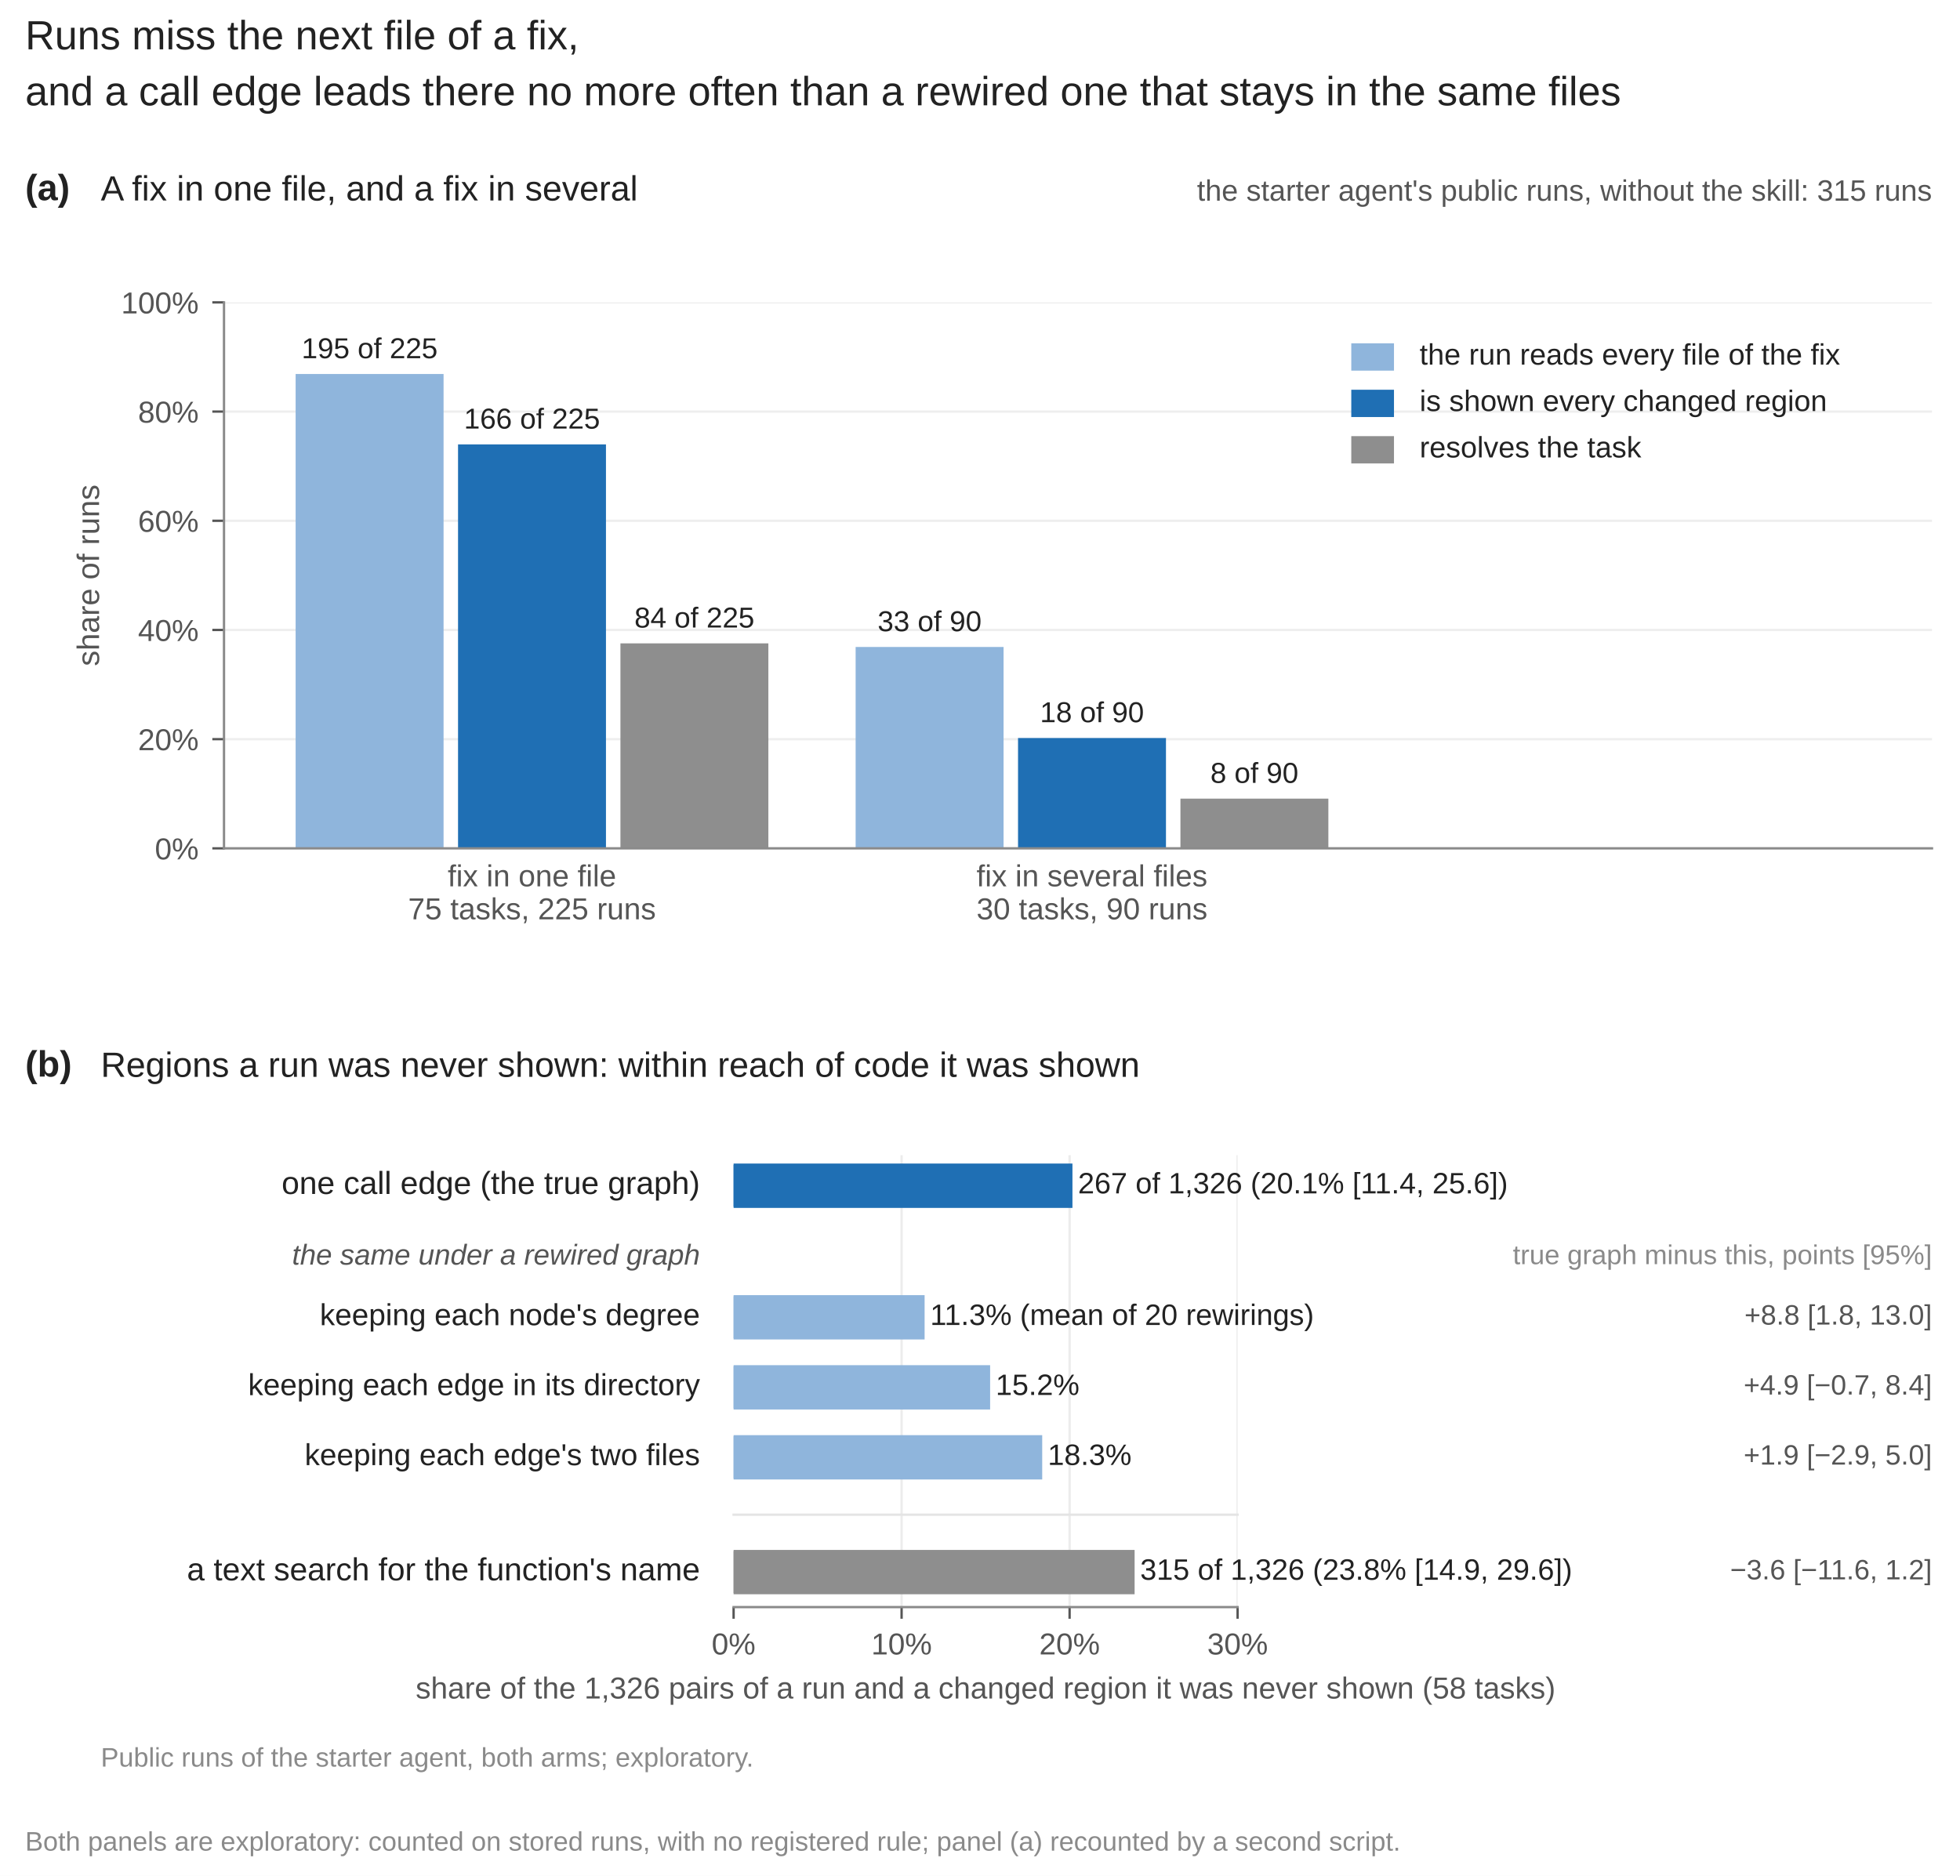
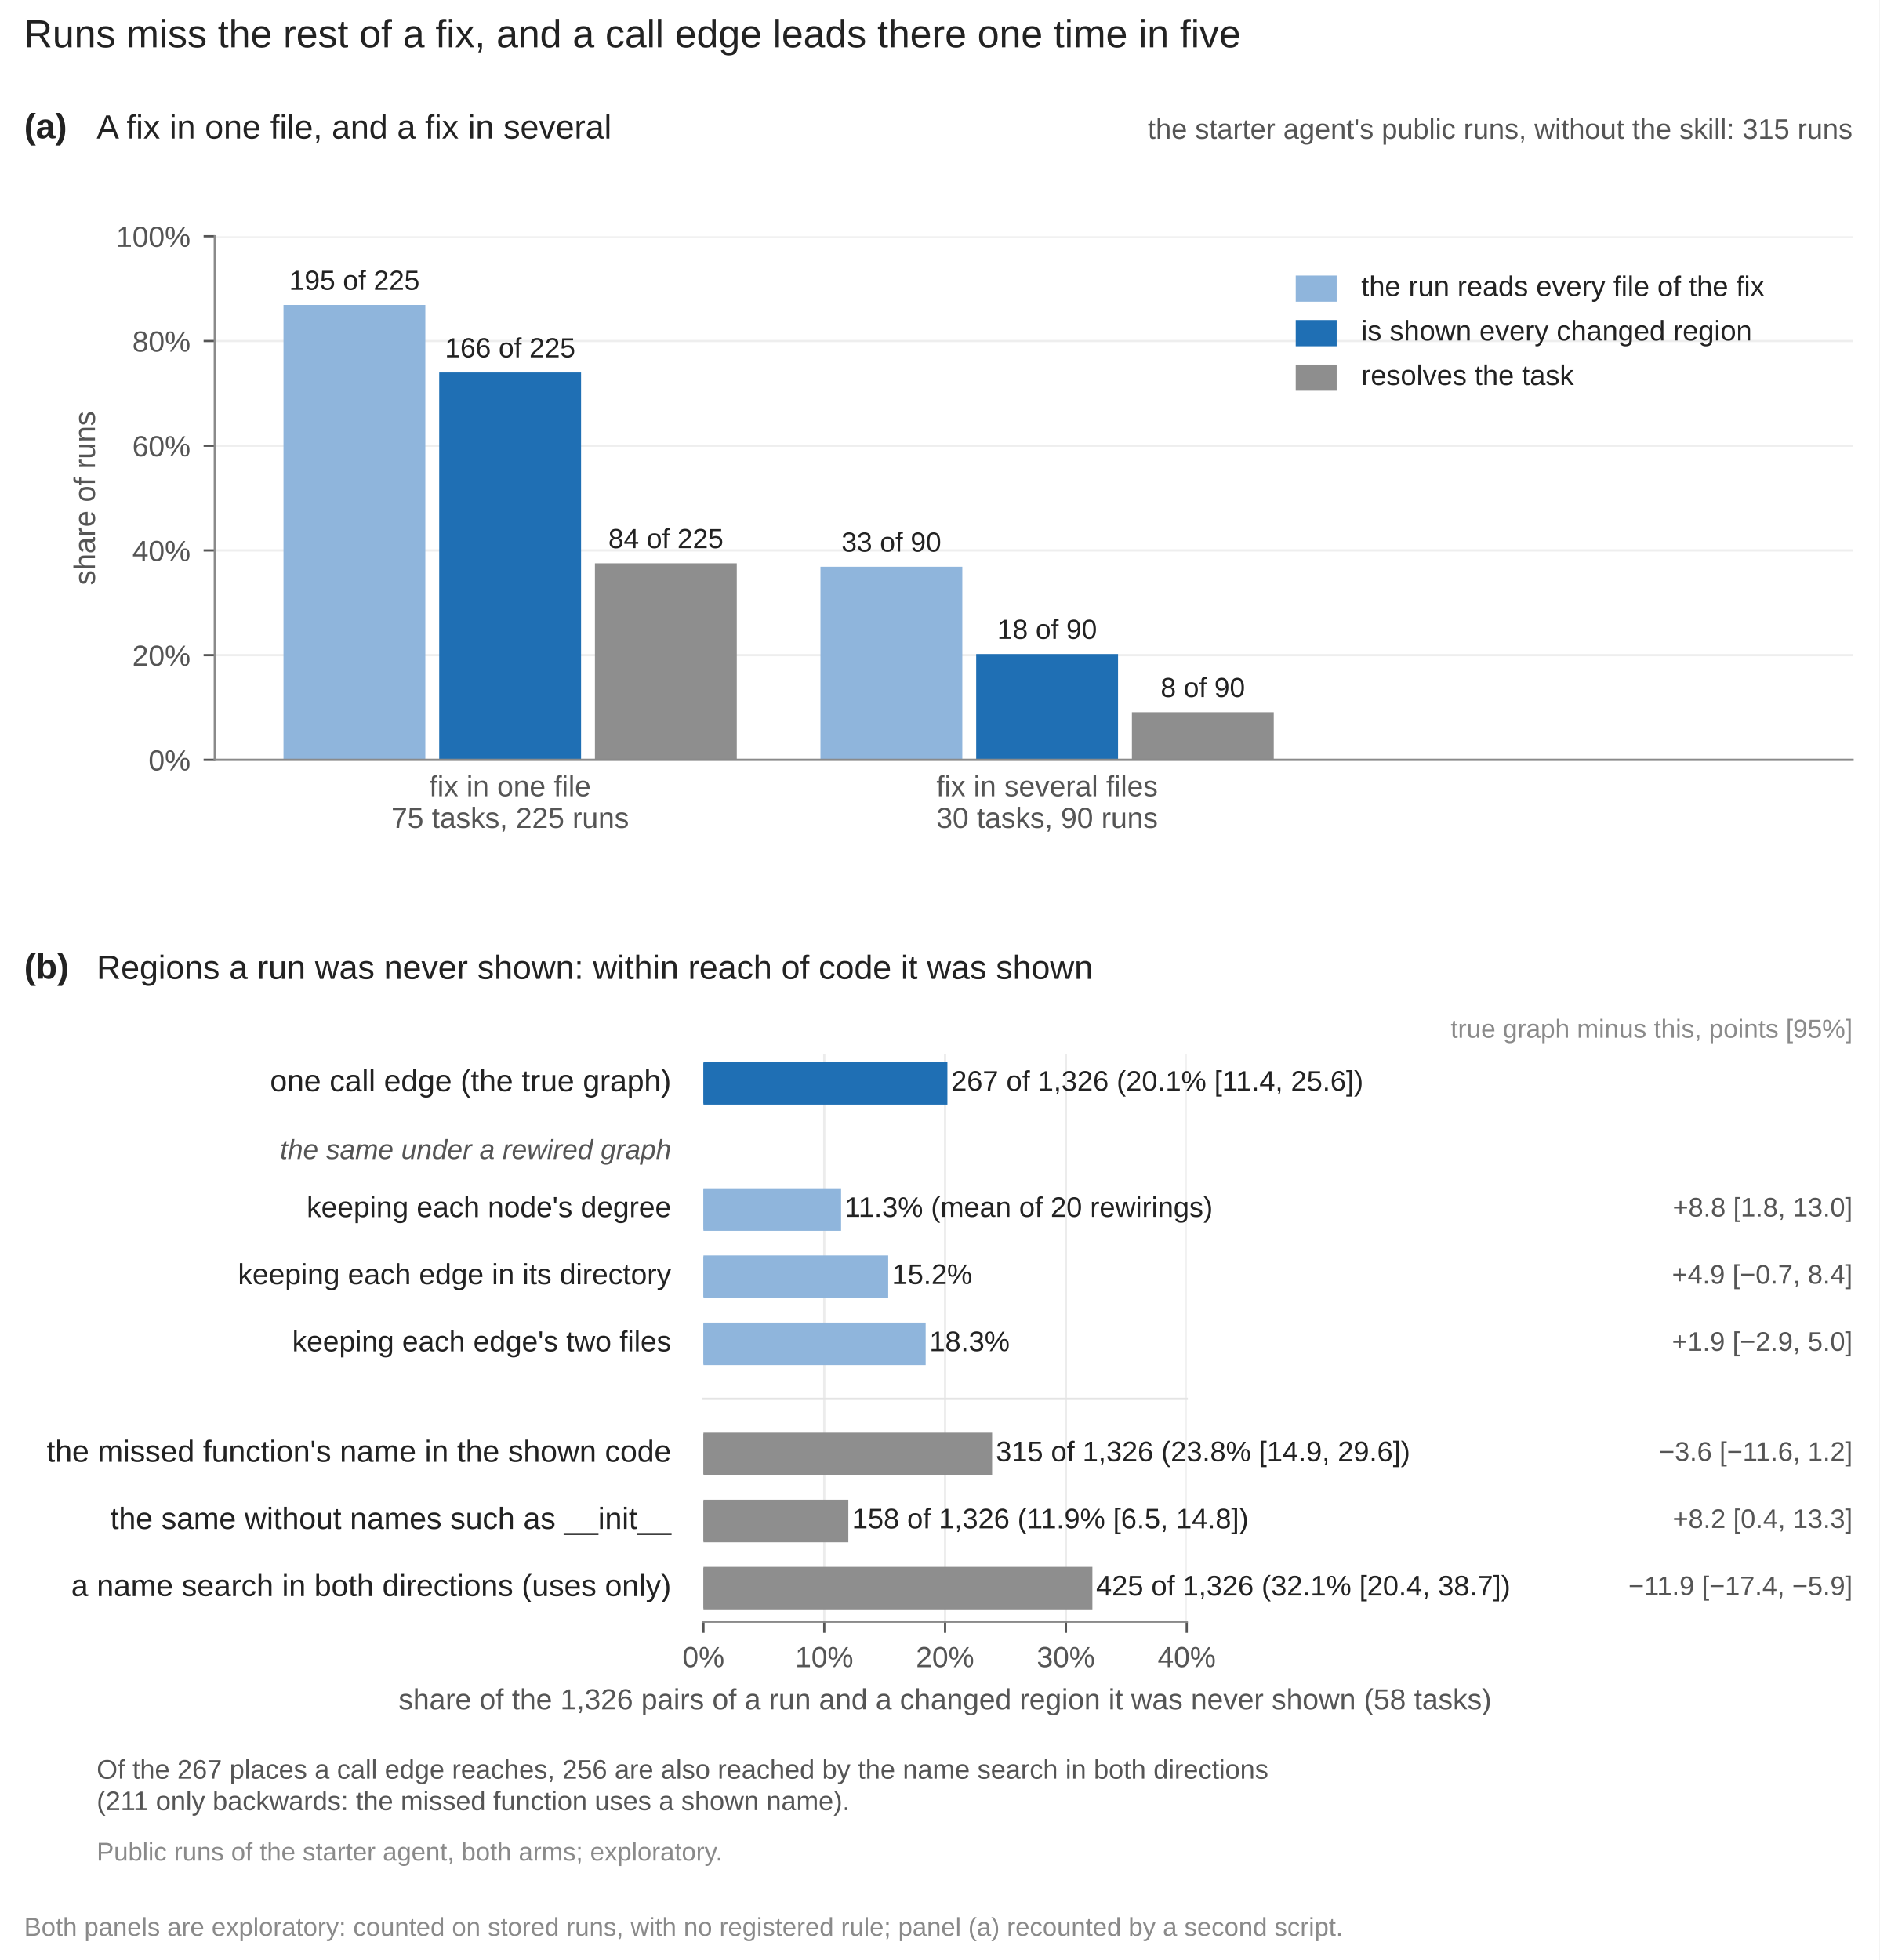
- <svg xmlns="http://www.w3.org/2000/svg" xmlns:xlink="http://www.w3.org/1999/xlink" width="504pt" height="482.4pt" viewBox="0 0 504 482.4" version="1.1">
+ <svg xmlns="http://www.w3.org/2000/svg" xmlns:xlink="http://www.w3.org/1999/xlink" width="504pt" height="525.6pt" viewBox="0 0 504 525.6" version="1.1">
  <defs>
    <style type="text/css">*{stroke-linejoin: round; stroke-linecap: butt}</style>
  </defs>
  <g id="figure_1">
    <g id="patch_1">
-       <path d="M 0 482.4  L 504 482.4  L 504 0  L 0 0  z " style="fill: #ffffff" />
+       <path d="M 0 525.6  L 504 525.6  L 504 0  L 0 0  z " style="fill: #ffffff" />
    </g>
    <g id="axes_1">
      <g id="text_1">
-         <text style="font-size: 10.5px; font-family: 'Arial', 'Helvetica', 'DejaVu Sans', sans-serif; text-anchor: start; fill: #222222" x="6.48" y="12.684" transform="rotate(-0 6.48 12.68429)">Runs miss the next file of a fix,</text>
+         <text style="font-size: 10.5px; font-family: 'Arial', 'Helvetica', 'DejaVu Sans', sans-serif; text-anchor: start; fill: #222222" x="6.48" y="12.684" transform="rotate(-0 6.48 12.68429)">Runs miss the rest of a fix, and a call edge leads there one time in five</text>
      </g>
      <g id="text_2">
-         <text style="font-size: 10.5px; font-family: 'Arial', 'Helvetica', 'DejaVu Sans', sans-serif; text-anchor: start; fill: #222222" x="6.48" y="27.084" transform="rotate(-0 6.48 27.08429)">and a call edge leads there no more often than a rewired one that stays in the same files</text>
+         <text style="font-weight: 700; font-size: 9.4px; font-family: 'Arial', 'Helvetica', 'DejaVu Sans', sans-serif; text-anchor: start; fill: #222222" x="6.48" y="37.083" transform="rotate(-0 6.48 37.08346)">(a)</text>
      </g>
      <g id="text_3">
-         <text style="font-weight: 700; font-size: 9.4px; font-family: 'Arial', 'Helvetica', 'DejaVu Sans', sans-serif; text-anchor: start; fill: #222222" x="6.48" y="51.483" transform="rotate(-0 6.48 51.48346)">(a)</text>
+         <text style="font-size: 9px; font-family: 'Arial', 'Helvetica', 'DejaVu Sans', sans-serif; text-anchor: start; fill: #222222" x="25.92" y="37.152" transform="rotate(-0 25.92 37.15225)">A fix in one file, and a fix in several</text>
      </g>
      <g id="text_4">
-         <text style="font-size: 9px; font-family: 'Arial', 'Helvetica', 'DejaVu Sans', sans-serif; text-anchor: start; fill: #222222" x="25.92" y="51.552" transform="rotate(-0 25.92 51.55225)">A fix in one file, and a fix in several</text>
+         <text style="font-size: 7.6px; font-family: 'Arial', 'Helvetica', 'DejaVu Sans', sans-serif; text-anchor: end; fill: #555555" x="496.8" y="37.213" transform="rotate(-0 496.8 37.21301)">the starter agent's public runs, without the skill: 315 runs</text>
      </g>
      <g id="text_5">
-         <text style="font-size: 7.6px; font-family: 'Arial', 'Helvetica', 'DejaVu Sans', sans-serif; text-anchor: end; fill: #555555" x="496.8" y="51.613" transform="rotate(-0 496.8 51.61301)">the starter agent's public runs, without the skill: 315 runs</text>
+         <text style="font-weight: 700; font-size: 9.4px; font-family: 'Arial', 'Helvetica', 'DejaVu Sans', sans-serif; text-anchor: start; fill: #222222" x="6.48" y="262.443" transform="rotate(-0 6.48 262.4435)">(b)</text>
      </g>
      <g id="text_6">
-         <text style="font-weight: 700; font-size: 9.4px; font-family: 'Arial', 'Helvetica', 'DejaVu Sans', sans-serif; text-anchor: start; fill: #222222" x="6.48" y="276.843" transform="rotate(-0 6.48 276.8435)">(b)</text>
+         <text style="font-size: 9px; font-family: 'Arial', 'Helvetica', 'DejaVu Sans', sans-serif; text-anchor: start; fill: #222222" x="25.92" y="262.512" transform="rotate(-0 25.92 262.5122)">Regions a run was never shown: within reach of code it was shown</text>
      </g>
      <g id="text_7">
-         <text style="font-size: 9px; font-family: 'Arial', 'Helvetica', 'DejaVu Sans', sans-serif; text-anchor: start; fill: #222222" x="25.92" y="276.912" transform="rotate(-0 25.92 276.9122)">Regions a run was never shown: within reach of code it was shown</text>
+         <text style="font-size: 8.2px; font-family: 'Arial', 'Helvetica', 'DejaVu Sans', sans-serif; text-anchor: end; fill: #222222" x="180" y="292.642" transform="rotate(-0 180 292.642)">one call edge (the true graph)</text>
      </g>
      <g id="text_8">
-         <text style="font-size: 8.2px; font-family: 'Arial', 'Helvetica', 'DejaVu Sans', sans-serif; text-anchor: end; fill: #222222" x="180" y="307.042" transform="rotate(-0 180 307.042)">one call edge (the true graph)</text>
+         <text style="font-style: italic; font-size: 7.4px; font-family: 'Arial', 'Helvetica', 'DejaVu Sans', sans-serif; text-anchor: end; fill: #555555" x="180" y="310.806" transform="rotate(-0 180 310.8059)">the same under a rewired graph</text>
      </g>
      <g id="text_9">
-         <text style="font-style: italic; font-size: 7.4px; font-family: 'Arial', 'Helvetica', 'DejaVu Sans', sans-serif; text-anchor: end; fill: #555555" x="180" y="325.206" transform="rotate(-0 180 325.2059)">the same under a rewired graph</text>
+         <text style="font-size: 7px; font-family: 'Arial', 'Helvetica', 'DejaVu Sans', sans-serif; text-anchor: end; fill: #8a8a8a" x="496.8" y="278.291" transform="rotate(-0 496.8 278.2915)">true graph minus this, points [95%]</text>
      </g>
      <g id="text_10">
-         <text style="font-size: 7px; font-family: 'Arial', 'Helvetica', 'DejaVu Sans', sans-serif; text-anchor: end; fill: #8a8a8a" x="496.8" y="325.091" transform="rotate(-0 496.8 325.0915)">true graph minus this, points [95%]</text>
+         <text style="font-size: 7.8px; font-family: 'Arial', 'Helvetica', 'DejaVu Sans', sans-serif; text-anchor: end; fill: #222222" x="180" y="326.378" transform="rotate(-0 180 326.3785)">keeping each node's degree</text>
      </g>
      <g id="text_11">
-         <text style="font-size: 7.8px; font-family: 'Arial', 'Helvetica', 'DejaVu Sans', sans-serif; text-anchor: end; fill: #222222" x="180" y="340.778" transform="rotate(-0 180 340.7785)">keeping each node's degree</text>
+         <text style="font-size: 7.2px; font-family: 'Arial', 'Helvetica', 'DejaVu Sans', sans-serif; text-anchor: end; fill: #555555" x="496.8" y="326.223" transform="rotate(-0 496.8 326.2233)">+8.8 [1.8, 13.0]</text>
      </g>
      <g id="text_12">
-         <text style="font-size: 7.2px; font-family: 'Arial', 'Helvetica', 'DejaVu Sans', sans-serif; text-anchor: end; fill: #555555" x="496.8" y="340.623" transform="rotate(-0 496.8 340.6233)">+8.8 [1.8, 13.0]</text>
+         <text style="font-size: 7.8px; font-family: 'Arial', 'Helvetica', 'DejaVu Sans', sans-serif; text-anchor: end; fill: #222222" x="180" y="344.378" transform="rotate(-0 180 344.3785)">keeping each edge in its directory</text>
      </g>
      <g id="text_13">
-         <text style="font-size: 7.8px; font-family: 'Arial', 'Helvetica', 'DejaVu Sans', sans-serif; text-anchor: end; fill: #222222" x="180" y="358.778" transform="rotate(-0 180 358.7785)">keeping each edge in its directory</text>
+         <text style="font-size: 7.2px; font-family: 'Arial', 'Helvetica', 'DejaVu Sans', sans-serif; text-anchor: end; fill: #555555" x="496.8" y="344.223" transform="rotate(-0 496.8 344.2233)">+4.9 [−0.7, 8.4]</text>
      </g>
      <g id="text_14">
-         <text style="font-size: 7.2px; font-family: 'Arial', 'Helvetica', 'DejaVu Sans', sans-serif; text-anchor: end; fill: #555555" x="496.8" y="358.623" transform="rotate(-0 496.8 358.6233)">+4.9 [−0.7, 8.4]</text>
+         <text style="font-size: 7.8px; font-family: 'Arial', 'Helvetica', 'DejaVu Sans', sans-serif; text-anchor: end; fill: #222222" x="180" y="362.378" transform="rotate(-0 180 362.3785)">keeping each edge's two files</text>
      </g>
      <g id="text_15">
-         <text style="font-size: 7.8px; font-family: 'Arial', 'Helvetica', 'DejaVu Sans', sans-serif; text-anchor: end; fill: #222222" x="180" y="376.778" transform="rotate(-0 180 376.7785)">keeping each edge's two files</text>
+         <text style="font-size: 7.2px; font-family: 'Arial', 'Helvetica', 'DejaVu Sans', sans-serif; text-anchor: end; fill: #555555" x="496.8" y="362.223" transform="rotate(-0 496.8 362.2233)">+1.9 [−2.9, 5.0]</text>
      </g>
      <g id="text_16">
-         <text style="font-size: 7.2px; font-family: 'Arial', 'Helvetica', 'DejaVu Sans', sans-serif; text-anchor: end; fill: #555555" x="496.8" y="376.623" transform="rotate(-0 496.8 376.6233)">+1.9 [−2.9, 5.0]</text>
+         <text style="font-size: 8.2px; font-family: 'Arial', 'Helvetica', 'DejaVu Sans', sans-serif; text-anchor: end; fill: #222222" x="180" y="392.002" transform="rotate(-0 180 392.0021)">the missed function's name in the shown code</text>
      </g>
      <g id="text_17">
-         <text style="font-size: 8.2px; font-family: 'Arial', 'Helvetica', 'DejaVu Sans', sans-serif; text-anchor: end; fill: #222222" x="180" y="406.402" transform="rotate(-0 180 406.4021)">a text search for the function's name</text>
+         <text style="font-size: 7.2px; font-family: 'Arial', 'Helvetica', 'DejaVu Sans', sans-serif; text-anchor: end; fill: #555555" x="496.8" y="391.743" transform="rotate(-0 496.8 391.7433)">−3.6 [−11.6, 1.2]</text>
      </g>
      <g id="text_18">
-         <text style="font-size: 7.2px; font-family: 'Arial', 'Helvetica', 'DejaVu Sans', sans-serif; text-anchor: end; fill: #555555" x="496.8" y="406.143" transform="rotate(-0 496.8 406.1433)">−3.6 [−11.6, 1.2]</text>
+         <text style="font-size: 8.2px; font-family: 'Arial', 'Helvetica', 'DejaVu Sans', sans-serif; text-anchor: end; fill: #222222" x="180" y="410.002" transform="rotate(-0 180 410.0021)">the same without names such as __init__</text>
      </g>
      <g id="text_19">
-         <text style="font-size: 6.9px; font-family: 'Arial', 'Helvetica', 'DejaVu Sans', sans-serif; text-anchor: start; fill: #8a8a8a" x="25.92" y="454.303" transform="rotate(-0 25.92 454.3034)">Public runs of the starter agent, both arms; exploratory.</text>
+         <text style="font-size: 7.2px; font-family: 'Arial', 'Helvetica', 'DejaVu Sans', sans-serif; text-anchor: end; fill: #555555" x="496.8" y="409.743" transform="rotate(-0 496.8 409.7433)">+8.2 [0.4, 13.3]</text>
      </g>
      <g id="text_20">
-         <text style="font-size: 6.9px; font-family: 'Arial', 'Helvetica', 'DejaVu Sans', sans-serif; text-anchor: start; fill: #8a8a8a" x="6.48" y="475.908" transform="rotate(-0 6.48 475.9078)">Both panels are exploratory: counted on stored runs, with no registered rule; panel (a) recounted by a second script.</text>
+         <text style="font-size: 8.2px; font-family: 'Arial', 'Helvetica', 'DejaVu Sans', sans-serif; text-anchor: end; fill: #222222" x="180" y="428.002" transform="rotate(-0 180 428.002)">a name search in both directions (uses only)</text>
+       </g>
+       <g id="text_21">
+         <text style="font-size: 7.2px; font-family: 'Arial', 'Helvetica', 'DejaVu Sans', sans-serif; text-anchor: end; fill: #555555" x="496.8" y="427.743" transform="rotate(-0 496.8 427.7433)">−11.9 [−17.4, −5.9]</text>
+       </g>
+       <g id="text_22">
+         <text style="font-size: 7.2px; font-family: 'Arial', 'Helvetica', 'DejaVu Sans', sans-serif; fill: #555555" transform="translate(25.92 476.9684)">Of the 267 places a call edge reaches, 256 are also reached by the name search in both directions</text>
+         <text style="font-size: 7.2px; font-family: 'Arial', 'Helvetica', 'DejaVu Sans', sans-serif; fill: #555555" transform="translate(25.92 485.4124)">(211 only backwards: the missed function uses a shown name).</text>
+       </g>
+       <g id="text_23">
+         <text style="font-size: 6.9px; font-family: 'Arial', 'Helvetica', 'DejaVu Sans', sans-serif; text-anchor: start; fill: #8a8a8a" x="25.92" y="498.943" transform="rotate(-0 25.92 498.9434)">Public runs of the starter agent, both arms; exploratory.</text>
+       </g>
+       <g id="text_24">
+         <text style="font-size: 6.9px; font-family: 'Arial', 'Helvetica', 'DejaVu Sans', sans-serif; text-anchor: start; fill: #8a8a8a" x="6.48" y="519.108" transform="rotate(-0 6.48 519.1078)">Both panels are exploratory: counted on stored runs, with no registered rule; panel (a) recounted by a second script.</text>
      </g>
    </g>
    <g id="axes_2">
      <g id="patch_2">
-         <path d="M 57.6 218.16  L 496.8 218.16  L 496.8 77.76  L 57.6 77.76  L 57.6 218.16  z " style="fill: none" />
+         <path d="M 57.6 203.76  L 496.8 203.76  L 496.8 63.36  L 57.6 63.36  L 57.6 203.76  z " style="fill: none" />
      </g>
      <g id="matplotlib.axis_1">
        <g id="xtick_1">
          <g id="line2d_1" />
-           <g id="text_21">
-             <text style="font-size: 7.8px; font-family: 'Arial', 'Helvetica', 'DejaVu Sans', sans-serif; fill: #555555" transform="translate(115.1227 227.9232)">fix in one file</text>
-             <text style="font-size: 7.8px; font-family: 'Arial', 'Helvetica', 'DejaVu Sans', sans-serif; fill: #555555" transform="translate(104.934 236.4126)">75 tasks, 225 runs</text>
+           <g id="text_25">
+             <text style="font-size: 7.8px; font-family: 'Arial', 'Helvetica', 'DejaVu Sans', sans-serif; fill: #555555" transform="translate(115.1227 213.5232)">fix in one file</text>
+             <text style="font-size: 7.8px; font-family: 'Arial', 'Helvetica', 'DejaVu Sans', sans-serif; fill: #555555" transform="translate(104.934 222.0126)">75 tasks, 225 runs</text>
          </g>
        </g>
        <g id="xtick_2">
          <g id="line2d_2" />
-           <g id="text_22">
-             <text style="font-size: 7.8px; font-family: 'Arial', 'Helvetica', 'DejaVu Sans', sans-serif; fill: #555555" transform="translate(251.1076 227.9232)">fix in several files</text>
-             <text style="font-size: 7.8px; font-family: 'Arial', 'Helvetica', 'DejaVu Sans', sans-serif; fill: #555555" transform="translate(251.1027 236.4126)">30 tasks, 90 runs</text>
+           <g id="text_26">
+             <text style="font-size: 7.8px; font-family: 'Arial', 'Helvetica', 'DejaVu Sans', sans-serif; fill: #555555" transform="translate(251.1076 213.5232)">fix in several files</text>
+             <text style="font-size: 7.8px; font-family: 'Arial', 'Helvetica', 'DejaVu Sans', sans-serif; fill: #555555" transform="translate(251.1027 222.0126)">30 tasks, 90 runs</text>
          </g>
        </g>
      </g>
      <g id="matplotlib.axis_2">
        <g id="ytick_1">
          <g id="line2d_3">
-             <path d="M 57.6 218.16  L 496.8 218.16  " clip-path="url(#p71356fc1f4)" style="fill: none; stroke: #eeeeee; stroke-width: 0.6; stroke-linecap: square" />
+             <path d="M 57.6 203.76  L 496.8 203.76  " clip-path="url(#pd3b3750680)" style="fill: none; stroke: #eeeeee; stroke-width: 0.6; stroke-linecap: square" />
          </g>
          <g id="line2d_4">
            <defs>
-               <path id="mbadc093682" d="M 0 0  L -3 0  " style="stroke: #555555; stroke-width: 0.6" />
+               <path id="mbbe0a8506f" d="M 0 0  L -3 0  " style="stroke: #555555; stroke-width: 0.6" />
            </defs>
            <g>
-               <use xlink:href="#mbadc093682" x="57.6" y="218.16" style="fill: #555555; stroke: #555555; stroke-width: 0.6" />
-             </g>
-           </g>
-           <g id="text_23">
-             <text style="font-size: 7.8px; font-family: 'Arial', 'Helvetica', 'DejaVu Sans', sans-serif; text-anchor: end; fill: #555555" x="51.1" y="220.999" transform="rotate(-0 51.1 220.9993)">0%</text>
+               <use xlink:href="#mbbe0a8506f" x="57.6" y="203.76" style="fill: #555555; stroke: #555555; stroke-width: 0.6" />
+             </g>
+           </g>
+           <g id="text_27">
+             <text style="font-size: 7.8px; font-family: 'Arial', 'Helvetica', 'DejaVu Sans', sans-serif; text-anchor: end; fill: #555555" x="51.1" y="206.599" transform="rotate(-0 51.1 206.5993)">0%</text>
          </g>
        </g>
        <g id="ytick_2">
          <g id="line2d_5">
-             <path d="M 57.6 190.08  L 496.8 190.08  " clip-path="url(#p71356fc1f4)" style="fill: none; stroke: #eeeeee; stroke-width: 0.6; stroke-linecap: square" />
+             <path d="M 57.6 175.68  L 496.8 175.68  " clip-path="url(#pd3b3750680)" style="fill: none; stroke: #eeeeee; stroke-width: 0.6; stroke-linecap: square" />
          </g>
          <g id="line2d_6">
            <g>
-               <use xlink:href="#mbadc093682" x="57.6" y="190.08" style="fill: #555555; stroke: #555555; stroke-width: 0.6" />
-             </g>
-           </g>
-           <g id="text_24">
-             <text style="font-size: 7.8px; font-family: 'Arial', 'Helvetica', 'DejaVu Sans', sans-serif; text-anchor: end; fill: #555555" x="51.1" y="192.919" transform="rotate(-0 51.1 192.9193)">20%</text>
+               <use xlink:href="#mbbe0a8506f" x="57.6" y="175.68" style="fill: #555555; stroke: #555555; stroke-width: 0.6" />
+             </g>
+           </g>
+           <g id="text_28">
+             <text style="font-size: 7.8px; font-family: 'Arial', 'Helvetica', 'DejaVu Sans', sans-serif; text-anchor: end; fill: #555555" x="51.1" y="178.519" transform="rotate(-0 51.1 178.5193)">20%</text>
          </g>
        </g>
        <g id="ytick_3">
          <g id="line2d_7">
-             <path d="M 57.6 162  L 496.8 162  " clip-path="url(#p71356fc1f4)" style="fill: none; stroke: #eeeeee; stroke-width: 0.6; stroke-linecap: square" />
+             <path d="M 57.6 147.6  L 496.8 147.6  " clip-path="url(#pd3b3750680)" style="fill: none; stroke: #eeeeee; stroke-width: 0.6; stroke-linecap: square" />
          </g>
          <g id="line2d_8">
            <g>
-               <use xlink:href="#mbadc093682" x="57.6" y="162" style="fill: #555555; stroke: #555555; stroke-width: 0.6" />
-             </g>
-           </g>
-           <g id="text_25">
-             <text style="font-size: 7.8px; font-family: 'Arial', 'Helvetica', 'DejaVu Sans', sans-serif; text-anchor: end; fill: #555555" x="51.1" y="164.839" transform="rotate(-0 51.1 164.8393)">40%</text>
+               <use xlink:href="#mbbe0a8506f" x="57.6" y="147.6" style="fill: #555555; stroke: #555555; stroke-width: 0.6" />
+             </g>
+           </g>
+           <g id="text_29">
+             <text style="font-size: 7.8px; font-family: 'Arial', 'Helvetica', 'DejaVu Sans', sans-serif; text-anchor: end; fill: #555555" x="51.1" y="150.439" transform="rotate(-0 51.1 150.4393)">40%</text>
          </g>
        </g>
        <g id="ytick_4">
          <g id="line2d_9">
-             <path d="M 57.6 133.92  L 496.8 133.92  " clip-path="url(#p71356fc1f4)" style="fill: none; stroke: #eeeeee; stroke-width: 0.6; stroke-linecap: square" />
+             <path d="M 57.6 119.52  L 496.8 119.52  " clip-path="url(#pd3b3750680)" style="fill: none; stroke: #eeeeee; stroke-width: 0.6; stroke-linecap: square" />
          </g>
          <g id="line2d_10">
            <g>
-               <use xlink:href="#mbadc093682" x="57.6" y="133.92" style="fill: #555555; stroke: #555555; stroke-width: 0.6" />
-             </g>
-           </g>
-           <g id="text_26">
-             <text style="font-size: 7.8px; font-family: 'Arial', 'Helvetica', 'DejaVu Sans', sans-serif; text-anchor: end; fill: #555555" x="51.1" y="136.759" transform="rotate(-0 51.1 136.7593)">60%</text>
+               <use xlink:href="#mbbe0a8506f" x="57.6" y="119.52" style="fill: #555555; stroke: #555555; stroke-width: 0.6" />
+             </g>
+           </g>
+           <g id="text_30">
+             <text style="font-size: 7.8px; font-family: 'Arial', 'Helvetica', 'DejaVu Sans', sans-serif; text-anchor: end; fill: #555555" x="51.1" y="122.359" transform="rotate(-0 51.1 122.3593)">60%</text>
          </g>
        </g>
        <g id="ytick_5">
          <g id="line2d_11">
-             <path d="M 57.6 105.84  L 496.8 105.84  " clip-path="url(#p71356fc1f4)" style="fill: none; stroke: #eeeeee; stroke-width: 0.6; stroke-linecap: square" />
+             <path d="M 57.6 91.44  L 496.8 91.44  " clip-path="url(#pd3b3750680)" style="fill: none; stroke: #eeeeee; stroke-width: 0.6; stroke-linecap: square" />
          </g>
          <g id="line2d_12">
            <g>
-               <use xlink:href="#mbadc093682" x="57.6" y="105.84" style="fill: #555555; stroke: #555555; stroke-width: 0.6" />
-             </g>
-           </g>
-           <g id="text_27">
-             <text style="font-size: 7.8px; font-family: 'Arial', 'Helvetica', 'DejaVu Sans', sans-serif; text-anchor: end; fill: #555555" x="51.1" y="108.679" transform="rotate(-0 51.1 108.6793)">80%</text>
+               <use xlink:href="#mbbe0a8506f" x="57.6" y="91.44" style="fill: #555555; stroke: #555555; stroke-width: 0.6" />
+             </g>
+           </g>
+           <g id="text_31">
+             <text style="font-size: 7.8px; font-family: 'Arial', 'Helvetica', 'DejaVu Sans', sans-serif; text-anchor: end; fill: #555555" x="51.1" y="94.279" transform="rotate(-0 51.1 94.27931)">80%</text>
          </g>
        </g>
        <g id="ytick_6">
          <g id="line2d_13">
-             <path d="M 57.6 77.76  L 496.8 77.76  " clip-path="url(#p71356fc1f4)" style="fill: none; stroke: #eeeeee; stroke-width: 0.6; stroke-linecap: square" />
+             <path d="M 57.6 63.36  L 496.8 63.36  " clip-path="url(#pd3b3750680)" style="fill: none; stroke: #eeeeee; stroke-width: 0.6; stroke-linecap: square" />
          </g>
          <g id="line2d_14">
            <g>
-               <use xlink:href="#mbadc093682" x="57.6" y="77.76" style="fill: #555555; stroke: #555555; stroke-width: 0.6" />
-             </g>
-           </g>
-           <g id="text_28">
-             <text style="font-size: 7.8px; font-family: 'Arial', 'Helvetica', 'DejaVu Sans', sans-serif; text-anchor: end; fill: #555555" x="51.1" y="80.599" transform="rotate(-0 51.1 80.59931)">100%</text>
-           </g>
-         </g>
-         <g id="text_29">
-           <text style="font-size: 8px; font-family: 'Arial', 'Helvetica', 'DejaVu Sans', sans-serif; text-anchor: middle; fill: #555555" x="25.468" y="147.96" transform="rotate(-90 25.46791 147.96)">share of runs</text>
+               <use xlink:href="#mbbe0a8506f" x="57.6" y="63.36" style="fill: #555555; stroke: #555555; stroke-width: 0.6" />
+             </g>
+           </g>
+           <g id="text_32">
+             <text style="font-size: 7.8px; font-family: 'Arial', 'Helvetica', 'DejaVu Sans', sans-serif; text-anchor: end; fill: #555555" x="51.1" y="66.199" transform="rotate(-0 51.1 66.19931)">100%</text>
+           </g>
+         </g>
+         <g id="text_33">
+           <text style="font-size: 8px; font-family: 'Arial', 'Helvetica', 'DejaVu Sans', sans-serif; text-anchor: middle; fill: #555555" x="25.468" y="133.56" transform="rotate(-90 25.46791 133.56)">share of runs</text>
        </g>
      </g>
      <g id="patch_3">
-         <path d="M 76.32 218.16  L 113.76 218.16  L 113.76 96.48  L 76.32 96.48  z " clip-path="url(#p71356fc1f4)" style="fill: #8fb5dc; stroke: #8fb5dc; stroke-width: 0.6; stroke-linejoin: miter" />
+         <path d="M 76.32 203.76  L 113.76 203.76  L 113.76 82.08  L 76.32 82.08  z " clip-path="url(#pd3b3750680)" style="fill: #8fb5dc; stroke: #8fb5dc; stroke-width: 0.6; stroke-linejoin: miter" />
      </g>
      <g id="patch_4">
-         <path d="M 118.08 218.16  L 155.52 218.16  L 155.52 114.576  L 118.08 114.576  z " clip-path="url(#p71356fc1f4)" style="fill: #1f6fb4; stroke: #1f6fb4; stroke-width: 0.6; stroke-linejoin: miter" />
+         <path d="M 118.08 203.76  L 155.52 203.76  L 155.52 100.176  L 118.08 100.176  z " clip-path="url(#pd3b3750680)" style="fill: #1f6fb4; stroke: #1f6fb4; stroke-width: 0.6; stroke-linejoin: miter" />
      </g>
      <g id="patch_5">
-         <path d="M 159.84 218.16  L 197.28 218.16  L 197.28 165.744  L 159.84 165.744  z " clip-path="url(#p71356fc1f4)" style="fill: #8e8e8e; stroke: #8e8e8e; stroke-width: 0.6; stroke-linejoin: miter" />
+         <path d="M 159.84 203.76  L 197.28 203.76  L 197.28 151.344  L 159.84 151.344  z " clip-path="url(#pd3b3750680)" style="fill: #8e8e8e; stroke: #8e8e8e; stroke-width: 0.6; stroke-linejoin: miter" />
      </g>
      <g id="patch_6">
-         <path d="M 220.32 218.16  L 257.76 218.16  L 257.76 166.68  L 220.32 166.68  z " clip-path="url(#p71356fc1f4)" style="fill: #8fb5dc; stroke: #8fb5dc; stroke-width: 0.6; stroke-linejoin: miter" />
+         <path d="M 220.32 203.76  L 257.76 203.76  L 257.76 152.28  L 220.32 152.28  z " clip-path="url(#pd3b3750680)" style="fill: #8fb5dc; stroke: #8fb5dc; stroke-width: 0.6; stroke-linejoin: miter" />
      </g>
      <g id="patch_7">
-         <path d="M 262.08 218.16  L 299.52 218.16  L 299.52 190.08  L 262.08 190.08  z " clip-path="url(#p71356fc1f4)" style="fill: #1f6fb4; stroke: #1f6fb4; stroke-width: 0.6; stroke-linejoin: miter" />
+         <path d="M 262.08 203.76  L 299.52 203.76  L 299.52 175.68  L 262.08 175.68  z " clip-path="url(#pd3b3750680)" style="fill: #1f6fb4; stroke: #1f6fb4; stroke-width: 0.6; stroke-linejoin: miter" />
      </g>
      <g id="patch_8">
-         <path d="M 303.84 218.16  L 341.28 218.16  L 341.28 205.68  L 303.84 205.68  z " clip-path="url(#p71356fc1f4)" style="fill: #8e8e8e; stroke: #8e8e8e; stroke-width: 0.6; stroke-linejoin: miter" />
+         <path d="M 303.84 203.76  L 341.28 203.76  L 341.28 191.28  L 303.84 191.28  z " clip-path="url(#pd3b3750680)" style="fill: #8e8e8e; stroke: #8e8e8e; stroke-width: 0.6; stroke-linejoin: miter" />
      </g>
      <g id="patch_9">
-         <path d="M 57.6 218.16  L 57.6 77.76  " style="fill: none; stroke: #8a8a8a; stroke-width: 0.6; stroke-linejoin: miter; stroke-linecap: square" />
+         <path d="M 57.6 203.76  L 57.6 63.36  " style="fill: none; stroke: #8a8a8a; stroke-width: 0.6; stroke-linejoin: miter; stroke-linecap: square" />
      </g>
      <g id="patch_10">
-         <path d="M 57.6 218.16  L 496.8 218.16  " style="fill: none; stroke: #8a8a8a; stroke-width: 0.6; stroke-linejoin: miter; stroke-linecap: square" />
-       </g>
-       <g id="text_30">
-         <text style="font-size: 7.4px; font-family: 'Arial', 'Helvetica', 'DejaVu Sans', sans-serif; text-anchor: middle; fill: #222222" x="95.04" y="92.115" transform="rotate(-0 95.04 92.11468)">195 of 225</text>
-       </g>
-       <g id="text_31">
-         <text style="font-size: 7.4px; font-family: 'Arial', 'Helvetica', 'DejaVu Sans', sans-serif; text-anchor: middle; fill: #222222" x="136.8" y="110.211" transform="rotate(-0 136.8 110.2107)">166 of 225</text>
-       </g>
-       <g id="text_32">
-         <text style="font-size: 7.4px; font-family: 'Arial', 'Helvetica', 'DejaVu Sans', sans-serif; text-anchor: middle; fill: #222222" x="178.56" y="161.379" transform="rotate(-0 178.56 161.3787)">84 of 225</text>
-       </g>
-       <g id="text_33">
-         <text style="font-size: 7.4px; font-family: 'Arial', 'Helvetica', 'DejaVu Sans', sans-serif; text-anchor: middle; fill: #222222" x="239.04" y="162.315" transform="rotate(-0 239.04 162.3147)">33 of 90</text>
+         <path d="M 57.6 203.76  L 496.8 203.76  " style="fill: none; stroke: #8a8a8a; stroke-width: 0.6; stroke-linejoin: miter; stroke-linecap: square" />
      </g>
      <g id="text_34">
-         <text style="font-size: 7.4px; font-family: 'Arial', 'Helvetica', 'DejaVu Sans', sans-serif; text-anchor: middle; fill: #222222" x="280.8" y="185.715" transform="rotate(-0 280.8 185.7147)">18 of 90</text>
+         <text style="font-size: 7.4px; font-family: 'Arial', 'Helvetica', 'DejaVu Sans', sans-serif; text-anchor: middle; fill: #222222" x="95.04" y="77.715" transform="rotate(-0 95.04 77.71468)">195 of 225</text>
      </g>
      <g id="text_35">
-         <text style="font-size: 7.4px; font-family: 'Arial', 'Helvetica', 'DejaVu Sans', sans-serif; text-anchor: middle; fill: #222222" x="322.56" y="201.315" transform="rotate(-0 322.56 201.3147)">8 of 90</text>
+         <text style="font-size: 7.4px; font-family: 'Arial', 'Helvetica', 'DejaVu Sans', sans-serif; text-anchor: middle; fill: #222222" x="136.8" y="95.811" transform="rotate(-0 136.8 95.81068)">166 of 225</text>
+       </g>
+       <g id="text_36">
+         <text style="font-size: 7.4px; font-family: 'Arial', 'Helvetica', 'DejaVu Sans', sans-serif; text-anchor: middle; fill: #222222" x="178.56" y="146.979" transform="rotate(-0 178.56 146.9787)">84 of 225</text>
+       </g>
+       <g id="text_37">
+         <text style="font-size: 7.4px; font-family: 'Arial', 'Helvetica', 'DejaVu Sans', sans-serif; text-anchor: middle; fill: #222222" x="239.04" y="147.915" transform="rotate(-0 239.04 147.9147)">33 of 90</text>
+       </g>
+       <g id="text_38">
+         <text style="font-size: 7.4px; font-family: 'Arial', 'Helvetica', 'DejaVu Sans', sans-serif; text-anchor: middle; fill: #222222" x="280.8" y="171.315" transform="rotate(-0 280.8 171.3147)">18 of 90</text>
+       </g>
+       <g id="text_39">
+         <text style="font-size: 7.4px; font-family: 'Arial', 'Helvetica', 'DejaVu Sans', sans-serif; text-anchor: middle; fill: #222222" x="322.56" y="186.915" transform="rotate(-0 322.56 186.9147)">8 of 90</text>
      </g>
      <g id="patch_11">
-         <path d="M 347.472 95.31  L 358.452 95.31  L 358.452 88.29  L 347.472 88.29  z " clip-path="url(#p71356fc1f4)" style="fill: #8fb5dc" />
-       </g>
-       <g id="text_36">
-         <text style="font-size: 7.6px; font-family: 'Arial', 'Helvetica', 'DejaVu Sans', sans-serif; text-anchor: start; fill: #222222" x="365.04" y="93.767" transform="rotate(-0 365.04 93.76672)">the run reads every file of the fix</text>
+         <path d="M 347.472 80.91  L 358.452 80.91  L 358.452 73.89  L 347.472 73.89  z " clip-path="url(#pd3b3750680)" style="fill: #8fb5dc" />
+       </g>
+       <g id="text_40">
+         <text style="font-size: 7.6px; font-family: 'Arial', 'Helvetica', 'DejaVu Sans', sans-serif; text-anchor: start; fill: #222222" x="365.04" y="79.367" transform="rotate(-0 365.04 79.36672)">the run reads every file of the fix</text>
      </g>
      <g id="patch_12">
-         <path d="M 347.472 107.244  L 358.452 107.244  L 358.452 100.224  L 347.472 100.224  z " clip-path="url(#p71356fc1f4)" style="fill: #1f6fb4" />
-       </g>
-       <g id="text_37">
-         <text style="font-size: 7.6px; font-family: 'Arial', 'Helvetica', 'DejaVu Sans', sans-serif; text-anchor: start; fill: #222222" x="365.04" y="105.701" transform="rotate(-0 365.04 105.7007)">is shown every changed region</text>
+         <path d="M 347.472 92.844  L 358.452 92.844  L 358.452 85.824  L 347.472 85.824  z " clip-path="url(#pd3b3750680)" style="fill: #1f6fb4" />
+       </g>
+       <g id="text_41">
+         <text style="font-size: 7.6px; font-family: 'Arial', 'Helvetica', 'DejaVu Sans', sans-serif; text-anchor: start; fill: #222222" x="365.04" y="91.301" transform="rotate(-0 365.04 91.30072)">is shown every changed region</text>
      </g>
      <g id="patch_13">
-         <path d="M 347.472 119.178  L 358.452 119.178  L 358.452 112.158  L 347.472 112.158  z " clip-path="url(#p71356fc1f4)" style="fill: #8e8e8e" />
-       </g>
-       <g id="text_38">
-         <text style="font-size: 7.6px; font-family: 'Arial', 'Helvetica', 'DejaVu Sans', sans-serif; text-anchor: start; fill: #222222" x="365.04" y="117.635" transform="rotate(-0 365.04 117.6348)">resolves the task</text>
+         <path d="M 347.472 104.778  L 358.452 104.778  L 358.452 97.758  L 347.472 97.758  z " clip-path="url(#pd3b3750680)" style="fill: #8e8e8e" />
+       </g>
+       <g id="text_42">
+         <text style="font-size: 7.6px; font-family: 'Arial', 'Helvetica', 'DejaVu Sans', sans-serif; text-anchor: start; fill: #222222" x="365.04" y="103.235" transform="rotate(-0 365.04 103.2348)">resolves the task</text>
      </g>
    </g>
    <g id="axes_3">
      <g id="patch_14">
-         <path d="M 188.64 413.28  L 318.24 413.28  L 318.24 295.92  L 188.64 295.92  L 188.64 413.28  z " style="fill: none" />
+         <path d="M 188.64 434.88  L 318.24 434.88  L 318.24 281.52  L 188.64 281.52  L 188.64 434.88  z " style="fill: none" />
      </g>
      <g id="line2d_15">
-         <path d="M 231.84 297.36  L 231.84 413.28  " clip-path="url(#p84e2f328f0)" style="fill: none; stroke: #ececec; stroke-width: 0.6; stroke-linecap: square" />
+         <path d="M 221.04 282.96  L 221.04 434.88  " clip-path="url(#pbad0fcc45c)" style="fill: none; stroke: #ececec; stroke-width: 0.6; stroke-linecap: square" />
      </g>
      <g id="line2d_16">
-         <path d="M 275.04 297.36  L 275.04 413.28  " clip-path="url(#p84e2f328f0)" style="fill: none; stroke: #ececec; stroke-width: 0.6; stroke-linecap: square" />
+         <path d="M 253.44 282.96  L 253.44 434.88  " clip-path="url(#pbad0fcc45c)" style="fill: none; stroke: #ececec; stroke-width: 0.6; stroke-linecap: square" />
      </g>
      <g id="line2d_17">
-         <path d="M 318.24 297.36  L 318.24 413.28  " clip-path="url(#p84e2f328f0)" style="fill: none; stroke: #ececec; stroke-width: 0.6; stroke-linecap: square" />
+         <path d="M 285.84 282.96  L 285.84 434.88  " clip-path="url(#pbad0fcc45c)" style="fill: none; stroke: #ececec; stroke-width: 0.6; stroke-linecap: square" />
      </g>
      <g id="line2d_18">
-         <path d="M 188.64 389.52  L 318.24 389.52  " style="fill: none; stroke: #e4e4e4; stroke-width: 0.6; stroke-linecap: square" />
+         <path d="M 318.24 282.96  L 318.24 434.88  " clip-path="url(#pbad0fcc45c)" style="fill: none; stroke: #ececec; stroke-width: 0.6; stroke-linecap: square" />
+       </g>
+       <g id="line2d_19">
+         <path d="M 188.64 375.12  L 318.24 375.12  " style="fill: none; stroke: #e4e4e4; stroke-width: 0.6; stroke-linecap: square" />
      </g>
      <g id="matplotlib.axis_3">
        <g id="xtick_3">
-           <g id="line2d_19">
+           <g id="line2d_20">
            <defs>
-               <path id="m8ecaa865f6" d="M 0 0  L 0 3  " style="stroke: #555555; stroke-width: 0.6" />
+               <path id="m5aba4d2243" d="M 0 0  L 0 3  " style="stroke: #555555; stroke-width: 0.6" />
            </defs>
            <g>
-               <use xlink:href="#m8ecaa865f6" x="188.64" y="413.28" style="fill: #555555; stroke: #555555; stroke-width: 0.6" />
-             </g>
-           </g>
-           <g id="text_39">
-             <text style="font-size: 7.8px; font-family: 'Arial', 'Helvetica', 'DejaVu Sans', sans-serif; text-anchor: middle; fill: #555555" x="188.64" y="425.459" transform="rotate(-0 188.64 425.4586)">0%</text>
+               <use xlink:href="#m5aba4d2243" x="188.64" y="434.88" style="fill: #555555; stroke: #555555; stroke-width: 0.6" />
+             </g>
+           </g>
+           <g id="text_43">
+             <text style="font-size: 7.8px; font-family: 'Arial', 'Helvetica', 'DejaVu Sans', sans-serif; text-anchor: middle; fill: #555555" x="188.64" y="447.059" transform="rotate(-0 188.64 447.0586)">0%</text>
          </g>
        </g>
        <g id="xtick_4">
-           <g id="line2d_20">
-             <g>
-               <use xlink:href="#m8ecaa865f6" x="231.84" y="413.28" style="fill: #555555; stroke: #555555; stroke-width: 0.6" />
-             </g>
-           </g>
-           <g id="text_40">
-             <text style="font-size: 7.8px; font-family: 'Arial', 'Helvetica', 'DejaVu Sans', sans-serif; text-anchor: middle; fill: #555555" x="231.84" y="425.459" transform="rotate(-0 231.84 425.4586)">10%</text>
+           <g id="line2d_21">
+             <g>
+               <use xlink:href="#m5aba4d2243" x="221.04" y="434.88" style="fill: #555555; stroke: #555555; stroke-width: 0.6" />
+             </g>
+           </g>
+           <g id="text_44">
+             <text style="font-size: 7.8px; font-family: 'Arial', 'Helvetica', 'DejaVu Sans', sans-serif; text-anchor: middle; fill: #555555" x="221.04" y="447.059" transform="rotate(-0 221.04 447.0586)">10%</text>
          </g>
        </g>
        <g id="xtick_5">
-           <g id="line2d_21">
-             <g>
-               <use xlink:href="#m8ecaa865f6" x="275.04" y="413.28" style="fill: #555555; stroke: #555555; stroke-width: 0.6" />
-             </g>
-           </g>
-           <g id="text_41">
-             <text style="font-size: 7.8px; font-family: 'Arial', 'Helvetica', 'DejaVu Sans', sans-serif; text-anchor: middle; fill: #555555" x="275.04" y="425.459" transform="rotate(-0 275.04 425.4586)">20%</text>
+           <g id="line2d_22">
+             <g>
+               <use xlink:href="#m5aba4d2243" x="253.44" y="434.88" style="fill: #555555; stroke: #555555; stroke-width: 0.6" />
+             </g>
+           </g>
+           <g id="text_45">
+             <text style="font-size: 7.8px; font-family: 'Arial', 'Helvetica', 'DejaVu Sans', sans-serif; text-anchor: middle; fill: #555555" x="253.44" y="447.059" transform="rotate(-0 253.44 447.0586)">20%</text>
          </g>
        </g>
        <g id="xtick_6">
-           <g id="line2d_22">
-             <g>
-               <use xlink:href="#m8ecaa865f6" x="318.24" y="413.28" style="fill: #555555; stroke: #555555; stroke-width: 0.6" />
-             </g>
-           </g>
-           <g id="text_42">
-             <text style="font-size: 7.8px; font-family: 'Arial', 'Helvetica', 'DejaVu Sans', sans-serif; text-anchor: middle; fill: #555555" x="318.24" y="425.459" transform="rotate(-0 318.24 425.4586)">30%</text>
-           </g>
-         </g>
-         <g id="text_43">
-           <text style="font-size: 7.8px; font-family: 'Arial', 'Helvetica', 'DejaVu Sans', sans-serif; text-anchor: middle; fill: #555555" x="253.44" y="436.779" transform="rotate(-0 253.44 436.7787)">share of the 1,326 pairs of a run and a changed region it was never shown (58 tasks)</text>
+           <g id="line2d_23">
+             <g>
+               <use xlink:href="#m5aba4d2243" x="285.84" y="434.88" style="fill: #555555; stroke: #555555; stroke-width: 0.6" />
+             </g>
+           </g>
+           <g id="text_46">
+             <text style="font-size: 7.8px; font-family: 'Arial', 'Helvetica', 'DejaVu Sans', sans-serif; text-anchor: middle; fill: #555555" x="285.84" y="447.059" transform="rotate(-0 285.84 447.0586)">30%</text>
+           </g>
+         </g>
+         <g id="xtick_7">
+           <g id="line2d_24">
+             <g>
+               <use xlink:href="#m5aba4d2243" x="318.24" y="434.88" style="fill: #555555; stroke: #555555; stroke-width: 0.6" />
+             </g>
+           </g>
+           <g id="text_47">
+             <text style="font-size: 7.8px; font-family: 'Arial', 'Helvetica', 'DejaVu Sans', sans-serif; text-anchor: middle; fill: #555555" x="318.24" y="447.059" transform="rotate(-0 318.24 447.0586)">40%</text>
+           </g>
+         </g>
+         <g id="text_48">
+           <text style="font-size: 7.8px; font-family: 'Arial', 'Helvetica', 'DejaVu Sans', sans-serif; text-anchor: middle; fill: #555555" x="253.44" y="458.379" transform="rotate(-0 253.44 458.3787)">share of the 1,326 pairs of a run and a changed region it was never shown (58 tasks)</text>
        </g>
      </g>
      <g id="matplotlib.axis_4" />
      <g id="patch_15">
-         <path d="M 188.64 299.52  L 275.472 299.52  L 275.472 310.32  L 188.64 310.32  z " clip-path="url(#p84e2f328f0)" style="fill: #1f6fb4; stroke: #1f6fb4; stroke-width: 0.6; stroke-linejoin: miter" />
+         <path d="M 188.64 285.12  L 253.764 285.12  L 253.764 295.92  L 188.64 295.92  z " clip-path="url(#pbad0fcc45c)" style="fill: #1f6fb4; stroke: #1f6fb4; stroke-width: 0.6; stroke-linejoin: miter" />
      </g>
      <g id="patch_16">
-         <path d="M 188.64 333.36  L 237.456 333.36  L 237.456 344.16  L 188.64 344.16  z " clip-path="url(#p84e2f328f0)" style="fill: #8fb5dc; stroke: #8fb5dc; stroke-width: 0.6; stroke-linejoin: miter" />
+         <path d="M 188.64 318.96  L 225.252 318.96  L 225.252 329.76  L 188.64 329.76  z " clip-path="url(#pbad0fcc45c)" style="fill: #8fb5dc; stroke: #8fb5dc; stroke-width: 0.6; stroke-linejoin: miter" />
      </g>
      <g id="patch_17">
-         <path d="M 188.64 351.36  L 254.304 351.36  L 254.304 362.16  L 188.64 362.16  z " clip-path="url(#p84e2f328f0)" style="fill: #8fb5dc; stroke: #8fb5dc; stroke-width: 0.6; stroke-linejoin: miter" />
+         <path d="M 188.64 336.96  L 237.888 336.96  L 237.888 347.76  L 188.64 347.76  z " clip-path="url(#pbad0fcc45c)" style="fill: #8fb5dc; stroke: #8fb5dc; stroke-width: 0.6; stroke-linejoin: miter" />
      </g>
      <g id="patch_18">
-         <path d="M 188.64 369.36  L 267.696 369.36  L 267.696 380.16  L 188.64 380.16  z " clip-path="url(#p84e2f328f0)" style="fill: #8fb5dc; stroke: #8fb5dc; stroke-width: 0.6; stroke-linejoin: miter" />
+         <path d="M 188.64 354.96  L 247.932 354.96  L 247.932 365.76  L 188.64 365.76  z " clip-path="url(#pbad0fcc45c)" style="fill: #8fb5dc; stroke: #8fb5dc; stroke-width: 0.6; stroke-linejoin: miter" />
      </g>
      <g id="patch_19">
-         <path d="M 188.64 398.88  L 291.456 398.88  L 291.456 409.68  L 188.64 409.68  z " clip-path="url(#p84e2f328f0)" style="fill: #8e8e8e; stroke: #8e8e8e; stroke-width: 0.6; stroke-linejoin: miter" />
+         <path d="M 188.64 384.48  L 265.752 384.48  L 265.752 395.28  L 188.64 395.28  z " clip-path="url(#pbad0fcc45c)" style="fill: #8e8e8e; stroke: #8e8e8e; stroke-width: 0.6; stroke-linejoin: miter" />
      </g>
      <g id="patch_20">
-         <path d="M 188.64 413.28  L 318.24 413.28  " style="fill: none; stroke: #8a8a8a; stroke-width: 0.6; stroke-linejoin: miter; stroke-linecap: square" />
-       </g>
-       <g id="text_44">
-         <text style="font-size: 7.6px; font-family: 'Arial', 'Helvetica', 'DejaVu Sans', sans-serif; text-anchor: start; fill: #222222" x="277.2" y="306.887" transform="rotate(-0 277.2 306.8867)">267 of 1,326 (20.1% [11.4, 25.6])</text>
-       </g>
-       <g id="text_45">
-         <text style="font-size: 7.6px; font-family: 'Arial', 'Helvetica', 'DejaVu Sans', sans-serif; text-anchor: start; fill: #222222" x="239.184" y="340.727" transform="rotate(-0 239.184 340.7267)">11.3% (mean of 20 rewirings)</text>
-       </g>
-       <g id="text_46">
-         <text style="font-size: 7.6px; font-family: 'Arial', 'Helvetica', 'DejaVu Sans', sans-serif; text-anchor: start; fill: #222222" x="256.032" y="358.727" transform="rotate(-0 256.032 358.7268)">15.2%</text>
-       </g>
-       <g id="text_47">
-         <text style="font-size: 7.6px; font-family: 'Arial', 'Helvetica', 'DejaVu Sans', sans-serif; text-anchor: start; fill: #222222" x="269.424" y="376.727" transform="rotate(-0 269.424 376.7268)">18.3%</text>
-       </g>
-       <g id="text_48">
-         <text style="font-size: 7.6px; font-family: 'Arial', 'Helvetica', 'DejaVu Sans', sans-serif; text-anchor: start; fill: #222222" x="293.184" y="406.247" transform="rotate(-0 293.184 406.2467)">315 of 1,326 (23.8% [14.9, 29.6])</text>
+         <path d="M 188.64 402.48  L 227.196 402.48  L 227.196 413.28  L 188.64 413.28  z " clip-path="url(#pbad0fcc45c)" style="fill: #8e8e8e; stroke: #8e8e8e; stroke-width: 0.6; stroke-linejoin: miter" />
+       </g>
+       <g id="patch_21">
+         <path d="M 188.64 420.48  L 292.644 420.48  L 292.644 431.28  L 188.64 431.28  z " clip-path="url(#pbad0fcc45c)" style="fill: #8e8e8e; stroke: #8e8e8e; stroke-width: 0.6; stroke-linejoin: miter" />
+       </g>
+       <g id="patch_22">
+         <path d="M 188.64 434.88  L 318.24 434.88  " style="fill: none; stroke: #8a8a8a; stroke-width: 0.6; stroke-linejoin: miter; stroke-linecap: square" />
+       </g>
+       <g id="text_49">
+         <text style="font-size: 7.6px; font-family: 'Arial', 'Helvetica', 'DejaVu Sans', sans-serif; text-anchor: start; fill: #222222" x="255.06" y="292.487" transform="rotate(-0 255.06 292.4867)">267 of 1,326 (20.1% [11.4, 25.6])</text>
+       </g>
+       <g id="text_50">
+         <text style="font-size: 7.6px; font-family: 'Arial', 'Helvetica', 'DejaVu Sans', sans-serif; text-anchor: start; fill: #222222" x="226.548" y="326.327" transform="rotate(-0 226.548 326.3267)">11.3% (mean of 20 rewirings)</text>
+       </g>
+       <g id="text_51">
+         <text style="font-size: 7.6px; font-family: 'Arial', 'Helvetica', 'DejaVu Sans', sans-serif; text-anchor: start; fill: #222222" x="239.184" y="344.327" transform="rotate(-0 239.184 344.3268)">15.2%</text>
+       </g>
+       <g id="text_52">
+         <text style="font-size: 7.6px; font-family: 'Arial', 'Helvetica', 'DejaVu Sans', sans-serif; text-anchor: start; fill: #222222" x="249.228" y="362.327" transform="rotate(-0 249.228 362.3268)">18.3%</text>
+       </g>
+       <g id="text_53">
+         <text style="font-size: 7.6px; font-family: 'Arial', 'Helvetica', 'DejaVu Sans', sans-serif; text-anchor: start; fill: #222222" x="267.048" y="391.847" transform="rotate(-0 267.048 391.8467)">315 of 1,326 (23.8% [14.9, 29.6])</text>
+       </g>
+       <g id="text_54">
+         <text style="font-size: 7.6px; font-family: 'Arial', 'Helvetica', 'DejaVu Sans', sans-serif; text-anchor: start; fill: #222222" x="228.492" y="409.847" transform="rotate(-0 228.492 409.8467)">158 of 1,326 (11.9% [6.5, 14.8])</text>
+       </g>
+       <g id="text_55">
+         <text style="font-size: 7.6px; font-family: 'Arial', 'Helvetica', 'DejaVu Sans', sans-serif; text-anchor: start; fill: #222222" x="293.94" y="427.847" transform="rotate(-0 293.94 427.8467)">425 of 1,326 (32.1% [20.4, 38.7])</text>
      </g>
    </g>
  </g>
  <defs>
-     <clipPath id="p71356fc1f4">
-       <rect x="57.6" y="77.76" width="439.2" height="140.4" />
+     <clipPath id="pd3b3750680">
+       <rect x="57.6" y="63.36" width="439.2" height="140.4" />
    </clipPath>
-     <clipPath id="p84e2f328f0">
-       <rect x="188.64" y="295.92" width="129.6" height="117.36" />
+     <clipPath id="pbad0fcc45c">
+       <rect x="188.64" y="281.52" width="129.6" height="153.36" />
    </clipPath>
  </defs>
</svg>
